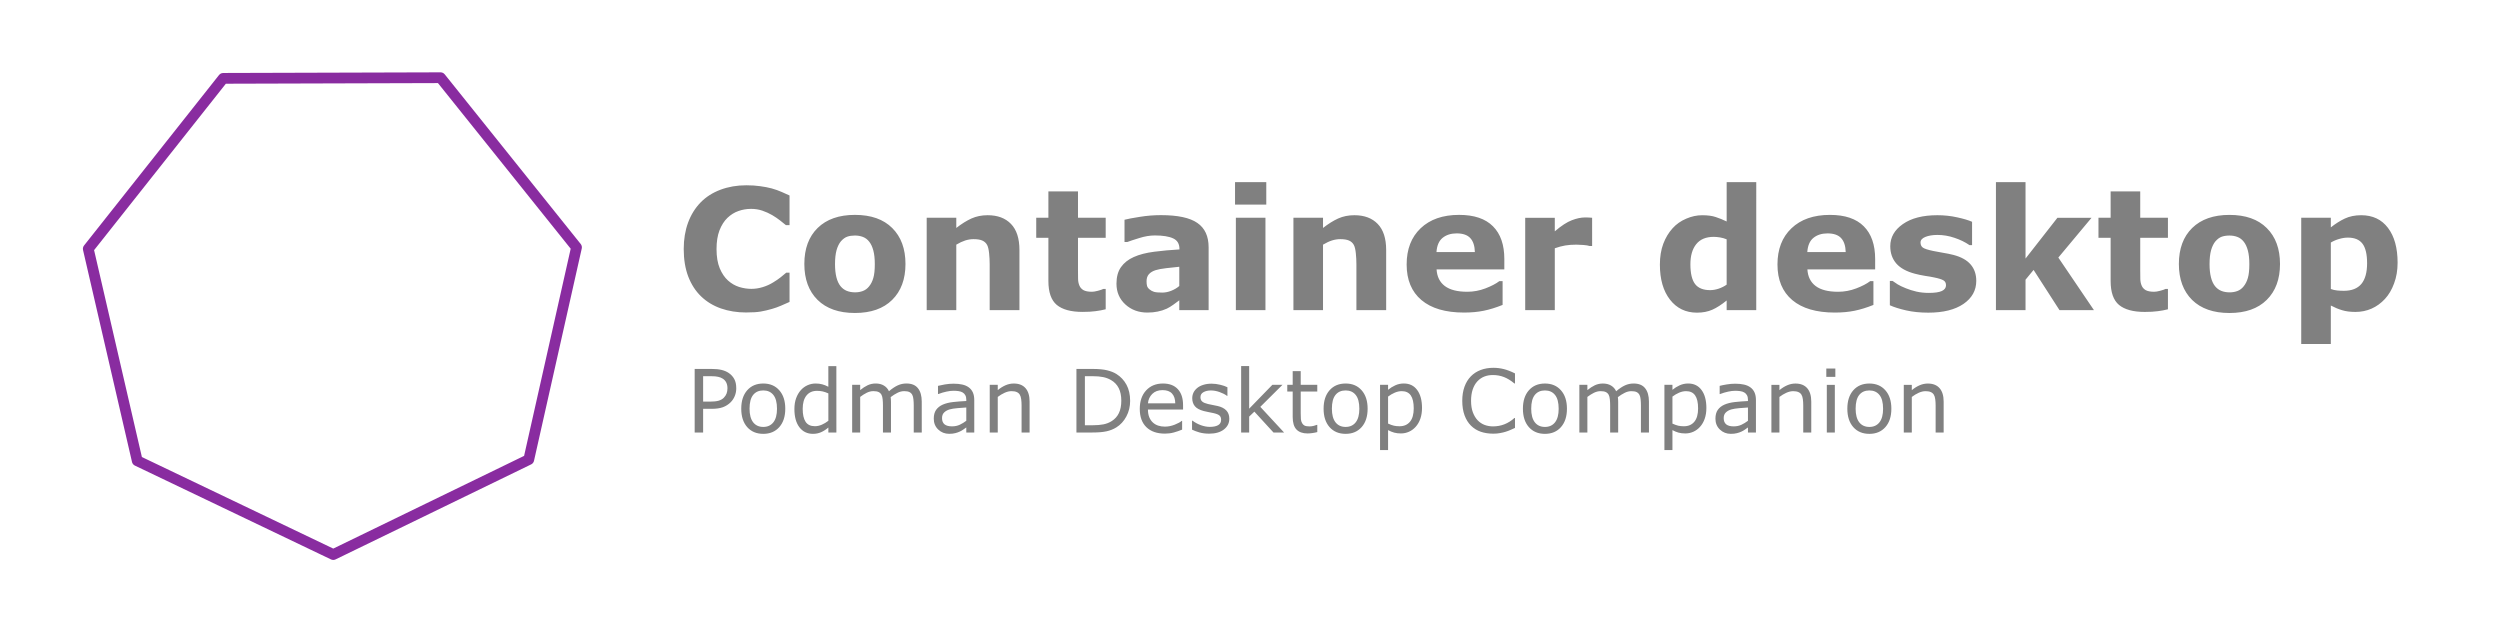
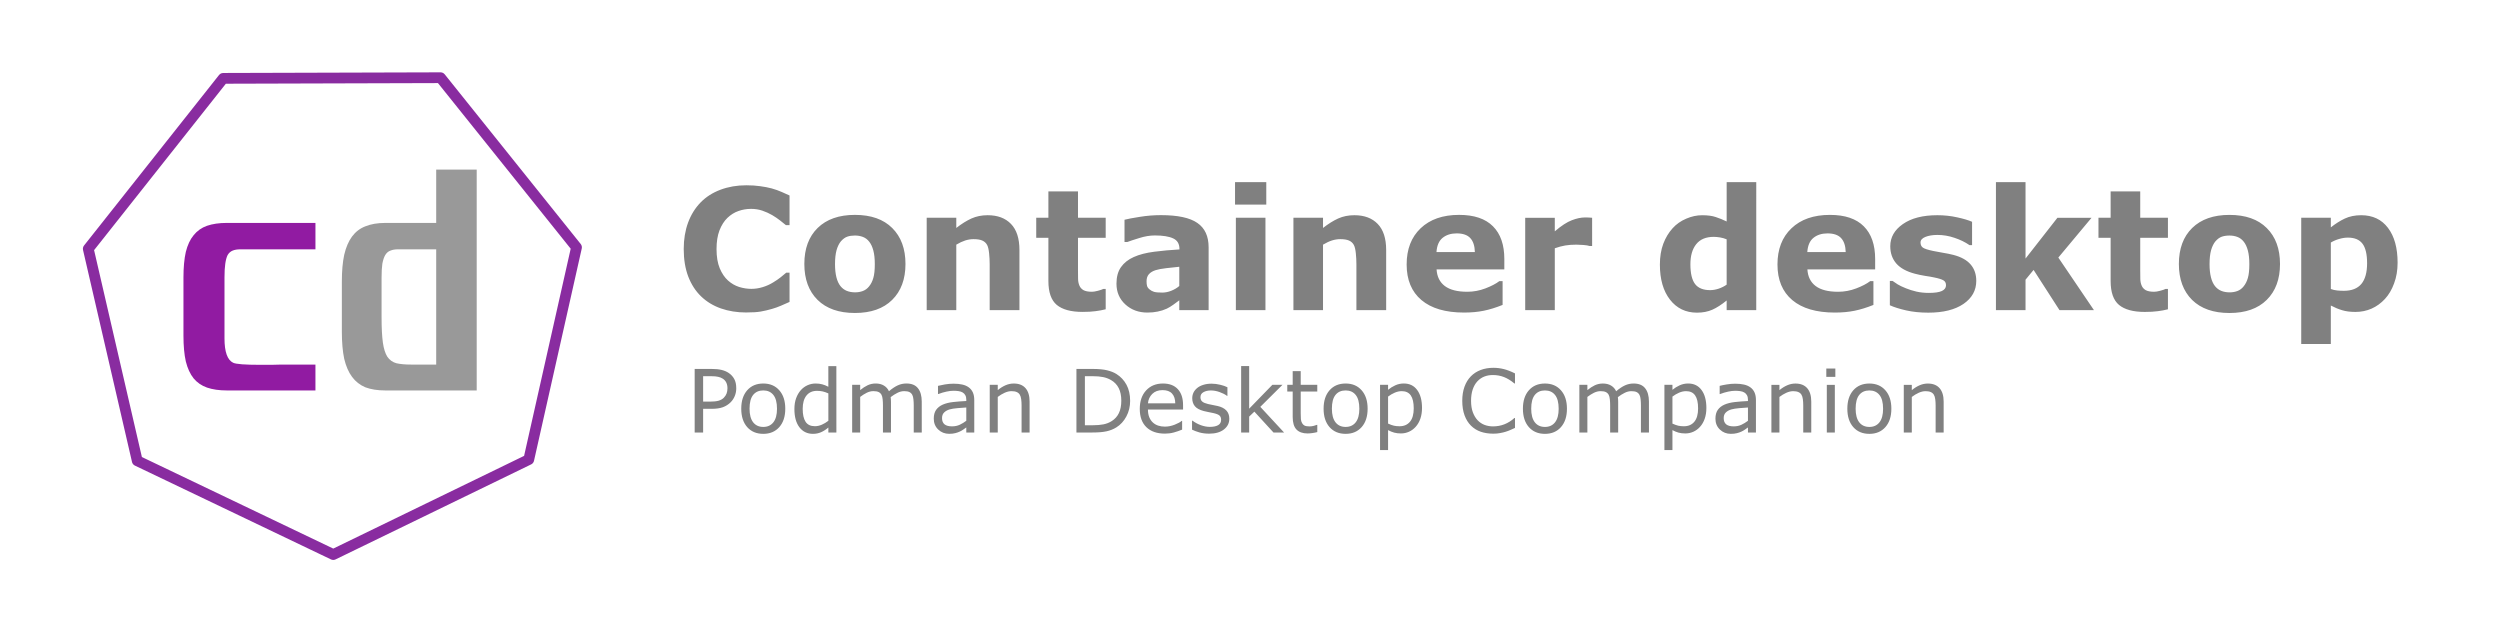
<svg xmlns="http://www.w3.org/2000/svg" id="svg8" version="1.1" viewBox="0 0 242.094 61.227" height="231.408" width="915">
  <defs id="defs2" />
  <g id="g44478" transform="matrix(1.005807,0,0,1.005807,3.531782,-0.1819475)">
    <g id="g10819" transform="matrix(0.7332394,0,0,0.7332394,-895.0726,177.0092)">
      <g id="text10671" style="font-style:normal;font-weight:normal;font-size:37.592px;line-height:22.555px;font-family:sans-serif;letter-spacing:0px;word-spacing:0px;fill:#892ca0;fill-opacity:1;stroke:none;stroke-width:0.265px;stroke-linecap:butt;stroke-linejoin:miter;stroke-opacity:1" aria-label="podman">
        <g id="g2" transform="matrix(1.333894,0,0,1.333894,1219.966,-241.4453)" style="font-style:normal;font-weight:normal;font-size:37.592px;line-height:22.555px;font-family:sans-serif;letter-spacing:0px;word-spacing:0px;fill:#892ca0;fill-opacity:1;stroke:none;stroke-width:0.265px;stroke-linecap:butt;stroke-linejoin:miter;stroke-opacity:1">
-           <text xml:space="preserve" style="font-style:normal;font-variant:normal;font-weight:bold;font-stretch:normal;font-size:35.086px;line-height:244.551px;font-family:Unispace;-inkscape-font-specification:'Unispace, Bold';font-variant-ligatures:normal;font-variant-caps:normal;font-variant-numeric:normal;font-variant-east-asian:normal;text-align:center;letter-spacing:0px;word-spacing:0px;text-anchor:middle;vector-effect:non-scaling-stroke;fill:#911ba2;fill-opacity:1;stroke:none;stroke-width:3.685;stroke-linecap:round;stroke-linejoin:miter;stroke-miterlimit:30;stroke-opacity:1;-inkscape-stroke:hairline;paint-order:markers fill stroke" x="1260.783" y="-188.699" id="text1" transform="matrix(0.7332394,0,0,0.7332394,-895.0726,177.0092)">
-             <tspan id="tspan1" style="font-style:normal;font-variant:normal;font-weight:bold;font-stretch:normal;font-size:35.086px;font-family:Unispace;-inkscape-font-specification:'Unispace, Bold';font-variant-ligatures:normal;font-variant-caps:normal;font-variant-numeric:normal;font-variant-east-asian:normal;fill:#911ba2;fill-opacity:1;stroke:none;stroke-width:3.685" x="1260.783" y="-188.699">c<tspan style="font-style:normal;font-variant:normal;font-weight:bold;font-stretch:normal;font-size:35.086px;font-family:Unispace;-inkscape-font-specification:'Unispace, Bold';font-variant-ligatures:normal;font-variant-caps:normal;font-variant-numeric:normal;font-variant-east-asian:normal;fill:#999999;fill-opacity:1;stroke-width:3.685" id="tspan2">d</tspan>
-             </tspan>
-           </text>
+           <g id="text1" style="font-weight:bold;font-size:35.086px;line-height:244.551px;font-family:Unispace;-inkscape-font-specification:'Unispace, Bold';text-align:center;text-anchor:middle;fill:#911ba2;stroke-width:3.685;stroke-linecap:round;stroke-miterlimit:30;paint-order:markers fill stroke" transform="matrix(0.7332394,0,0,0.7332394,-895.0726,177.0092)" aria-label="cd">
+             <path d="m 1258.923,-211.189 v 3.544 h -10.07 q -0.631,0 -1.053,0.175 -0.421,0.175 -0.667,0.596 -0.21,0.421 -0.316,1.158 -0.105,0.737 -0.105,1.86 v 8.175 q 0,2.702 1.158,3.263 0.561,0.281 3.684,0.281 0.561,0 1.438,0 0.912,-0.035 2.281,-0.035 h 3.649 v 3.474 h -11.894 q -1.544,0 -2.667,-0.386 -1.088,-0.386 -1.789,-1.228 -0.702,-0.877 -1.053,-2.281 -0.316,-1.403 -0.316,-3.474 v -7.789 q 0,-2.035 0.316,-3.438 0.351,-1.403 1.053,-2.246 0.702,-0.877 1.789,-1.263 1.123,-0.386 2.667,-0.386 z" id="path1" />
+             <path style="fill:#999999" d="m 1280.572,-218.346 v 29.648 h -12.28 q -1.544,0 -2.667,-0.421 -1.088,-0.456 -1.789,-1.403 -0.702,-0.947 -1.052,-2.421 -0.316,-1.509 -0.316,-3.614 v -6.772 q 0,-2.105 0.316,-3.579 0.351,-1.509 1.052,-2.456 0.702,-0.947 1.789,-1.368 1.123,-0.456 2.667,-0.456 h 6.842 v -7.158 z m -12.771,19.859 q 0,2.105 0.175,3.368 0.175,1.228 0.597,1.895 0.456,0.667 1.228,0.877 0.772,0.175 1.965,0.175 h 3.368 v -15.473 h -5.123 q -0.597,0 -1.018,0.175 -0.421,0.14 -0.702,0.596 -0.246,0.421 -0.386,1.158 -0.105,0.737 -0.105,1.895 z" id="path2" />
+           </g>
          <g id="g10987-6" transform="translate(-1170.611,231.2667)">
            <g id="g10985-0" transform="translate(238.413,-199.7489)">
              <path style="opacity:1;fill:none;fill-opacity:1;stroke:#892ca0;stroke-width:1.058;stroke-linecap:round;stroke-linejoin:round;stroke-miterlimit:4;stroke-dasharray:none;stroke-opacity:1" d="m 961.972,23.285 -19.298,-9.233 -4.82,-20.862 13.287,-16.781 21.389,-0.064 13.385,16.701 -4.699,20.89 z" id="path10931-9" />
            </g>
          </g>
        </g>
      </g>
    </g>
  </g>
  <g id="g5" transform="translate(0,8.355466)">
    <g id="g1" style="display:inline">
      <g id="g4">
        <path style="font-weight:bold;font-size:16.307px;line-height:1.25;-inkscape-font-specification:sans-serif;fill:#808080;stroke-width:0.311" d="m 72.261,21.905 q -1.322,0 -2.444,-0.39 -1.115,-0.39 -1.919,-1.163 -0.804,-0.772 -1.25,-1.927 -0.438,-1.155 -0.438,-2.667 0,-1.409 0.422,-2.556 0.422,-1.147 1.226,-1.967 0.772,-0.788 1.911,-1.218 1.147,-0.43 2.5,-0.43 0.748,0 1.346,0.088 0.605,0.08 1.115,0.215 0.533,0.151 0.963,0.342 0.438,0.183 0.764,0.342 v 2.874 h -0.35 q -0.223,-0.191 -0.565,-0.454 -0.334,-0.263 -0.764,-0.518 -0.438,-0.255 -0.948,-0.43 -0.51,-0.175 -1.091,-0.175 -0.645,0 -1.226,0.207 -0.581,0.199 -1.075,0.669 -0.47,0.454 -0.764,1.202 -0.287,0.748 -0.287,1.815 0,1.115 0.311,1.863 0.318,0.748 0.796,1.178 0.486,0.438 1.083,0.629 0.597,0.183 1.178,0.183 0.557,0 1.099,-0.167 0.549,-0.167 1.011,-0.454 0.39,-0.231 0.725,-0.494 0.334,-0.263 0.549,-0.454 h 0.318 v 2.835 q -0.446,0.199 -0.852,0.374 -0.406,0.175 -0.852,0.303 -0.581,0.167 -1.091,0.255 -0.51,0.088 -1.401,0.088 z m 15.423,-4.698 q 0,2.206 -1.29,3.48 -1.282,1.266 -3.607,1.266 -2.325,0 -3.615,-1.266 -1.282,-1.274 -1.282,-3.48 0,-2.222 1.29,-3.488 1.298,-1.266 3.607,-1.266 2.341,0 3.615,1.274 1.282,1.274 1.282,3.48 z m -3.527,2.174 q 0.279,-0.342 0.414,-0.82 0.143,-0.486 0.143,-1.338 0,-0.788 -0.143,-1.322 -0.143,-0.533 -0.398,-0.852 -0.255,-0.326 -0.613,-0.462 -0.358,-0.135 -0.772,-0.135 -0.414,0 -0.741,0.111 -0.318,0.111 -0.613,0.446 -0.263,0.311 -0.422,0.852 -0.151,0.541 -0.151,1.362 0,0.733 0.135,1.274 0.135,0.533 0.398,0.86 0.255,0.311 0.605,0.454 0.358,0.143 0.812,0.143 0.39,0 0.741,-0.127 0.358,-0.135 0.605,-0.446 z m 14.563,2.293 h -2.882 v -4.435 q 0,-0.541 -0.056,-1.075 -0.056,-0.541 -0.191,-0.796 -0.159,-0.295 -0.47,-0.43 -0.303,-0.135 -0.852,-0.135 -0.39,0 -0.796,0.127 -0.398,0.127 -0.868,0.406 v 6.338 h -2.866 v -8.942 h 2.866 v 0.987 q 0.764,-0.597 1.465,-0.916 0.709,-0.318 1.569,-0.318 1.449,0 2.261,0.844 0.82,0.844 0.82,2.524 z m 8.353,-0.08 q -0.462,0.119 -0.979,0.183 -0.518,0.072 -1.266,0.072 -1.672,0 -2.492,-0.677 -0.812,-0.677 -0.812,-2.317 v -4.18 h -1.178 V 12.732 h 1.178 v -2.556 h 2.866 v 2.556 h 2.683 v 1.943 h -2.683 v 3.169 q 0,0.47 0.008,0.82 0.008,0.35 0.127,0.629 0.111,0.279 0.39,0.446 0.287,0.159 0.828,0.159 0.223,0 0.581,-0.096 0.366,-0.096 0.51,-0.175 h 0.239 z m 7.126,-2.253 v -1.863 q -0.581,0.048 -1.258,0.135 -0.677,0.08 -1.027,0.191 -0.43,0.135 -0.661,0.398 -0.223,0.255 -0.223,0.677 0,0.279 0.048,0.454 0.048,0.175 0.239,0.334 0.183,0.159 0.438,0.239 0.255,0.072 0.796,0.072 0.43,0 0.868,-0.175 0.446,-0.175 0.78,-0.462 z m 0,1.385 q -0.231,0.175 -0.573,0.422 -0.342,0.247 -0.645,0.39 -0.422,0.191 -0.876,0.279 -0.454,0.096 -0.995,0.096 -1.274,0 -2.134,-0.788 -0.86,-0.788 -0.86,-2.014 0,-0.979 0.438,-1.6 0.438,-0.621 1.242,-0.979 0.796,-0.358 1.975,-0.51 1.178,-0.151 2.444,-0.223 v -0.048 q 0,-0.741 -0.605,-1.019 -0.605,-0.287 -1.784,-0.287 -0.709,0 -1.513,0.255 -0.804,0.247 -1.155,0.382 h -0.263 v -2.158 q 0.454,-0.119 1.473,-0.279 1.027,-0.167 2.054,-0.167 2.444,0 3.527,0.756 1.091,0.748 1.091,2.357 v 6.083 h -2.843 z m 8.345,0.948 h -2.866 v -8.942 h 2.866 z m 0.08,-10.216 h -3.026 V 9.285 h 3.026 z m 11.609,10.216 h -2.882 v -4.435 q 0,-0.541 -0.056,-1.075 -0.056,-0.541 -0.191,-0.796 -0.159,-0.295 -0.47,-0.43 -0.303,-0.135 -0.852,-0.135 -0.39,0 -0.796,0.127 -0.398,0.127 -0.868,0.406 v 6.338 h -2.866 v -8.942 h 2.866 v 0.987 q 0.764,-0.597 1.465,-0.916 0.709,-0.318 1.569,-0.318 1.449,0 2.261,0.844 0.82,0.844 0.82,2.524 z m 11.442,-3.941 h -6.561 q 0.064,1.051 0.796,1.608 0.741,0.557 2.174,0.557 0.908,0 1.76,-0.326 0.852,-0.326 1.346,-0.701 h 0.318 v 2.301 q -0.971,0.39 -1.831,0.565 -0.86,0.175 -1.903,0.175 -2.691,0 -4.125,-1.21 -1.433,-1.21 -1.433,-3.448 0,-2.214 1.354,-3.503 1.362,-1.298 3.726,-1.298 2.182,0 3.281,1.107 1.099,1.099 1.099,3.169 z m -2.851,-1.68 q -0.024,-0.9 -0.446,-1.354 -0.422,-0.454 -1.314,-0.454 -0.828,0 -1.362,0.43 -0.533,0.43 -0.597,1.377 z m 11.354,-0.589 h -0.255 q -0.183,-0.064 -0.589,-0.096 -0.406,-0.032 -0.677,-0.032 -0.613,0 -1.083,0.08 -0.47,0.08 -1.011,0.271 v 5.988 h -2.866 v -8.942 h 2.866 v 1.314 q 0.948,-0.812 1.648,-1.075 0.701,-0.271 1.29,-0.271 0.151,0 0.342,0.008 0.191,0.008 0.334,0.024 z m 15.893,6.211 h -2.866 v -0.932 q -0.741,0.605 -1.385,0.892 -0.645,0.287 -1.489,0.287 -1.632,0 -2.612,-1.258 -0.979,-1.258 -0.979,-3.392 0,-1.139 0.326,-2.014 0.334,-0.884 0.908,-1.513 0.541,-0.597 1.314,-0.924 0.772,-0.334 1.545,-0.334 0.804,0 1.314,0.175 0.518,0.167 1.059,0.43 V 9.285 h 2.866 z m -2.866,-2.468 v -4.387 q -0.303,-0.127 -0.637,-0.183 -0.334,-0.056 -0.613,-0.056 -1.131,0 -1.696,0.709 -0.565,0.701 -0.565,1.951 0,1.314 0.454,1.911 0.454,0.589 1.457,0.589 0.39,0 0.828,-0.143 0.438,-0.151 0.772,-0.39 z m 14.38,-1.473 h -6.561 q 0.064,1.051 0.796,1.608 0.741,0.557 2.174,0.557 0.908,0 1.76,-0.326 0.852,-0.326 1.346,-0.701 h 0.318 v 2.301 q -0.971,0.39 -1.831,0.565 -0.86,0.175 -1.903,0.175 -2.691,0 -4.125,-1.21 -1.433,-1.21 -1.433,-3.448 0,-2.214 1.354,-3.503 1.362,-1.298 3.726,-1.298 2.182,0 3.281,1.107 1.099,1.099 1.099,3.169 z m -2.851,-1.68 q -0.024,-0.9 -0.446,-1.354 -0.422,-0.454 -1.314,-0.454 -0.828,0 -1.362,0.43 -0.533,0.43 -0.597,1.377 z m 12.644,2.787 q 0,1.385 -1.242,2.237 -1.242,0.844 -3.4,0.844 -1.194,0 -2.166,-0.223 -0.971,-0.223 -1.561,-0.494 v -2.357 h 0.263 q 0.215,0.151 0.494,0.334 0.287,0.175 0.804,0.382 0.446,0.183 1.011,0.318 0.565,0.127 1.21,0.127 0.844,0 1.25,-0.183 0.406,-0.191 0.406,-0.557 0,-0.326 -0.239,-0.47 -0.239,-0.151 -0.908,-0.287 -0.319,-0.072 -0.868,-0.151 -0.541,-0.088 -0.987,-0.207 -1.218,-0.318 -1.807,-0.987 -0.589,-0.677 -0.589,-1.68 0,-1.29 1.218,-2.142 1.226,-0.86 3.344,-0.86 1.003,0 1.919,0.207 0.924,0.199 1.441,0.43 v 2.261 h -0.247 q -0.637,-0.438 -1.457,-0.709 -0.812,-0.279 -1.648,-0.279 -0.693,0 -1.17,0.191 -0.47,0.191 -0.47,0.541 0,0.318 0.215,0.486 0.215,0.167 1.011,0.334 0.438,0.088 0.94,0.175 0.51,0.08 1.019,0.207 1.131,0.295 1.672,0.932 0.541,0.629 0.541,1.577 z m 11.394,2.835 h -3.336 l -2.508,-3.894 -0.78,0.948 v 2.946 h -2.866 V 9.285 h 2.866 v 7.397 l 3.089,-3.949 h 3.304 l -3.217,3.854 z m 7.166,-0.08 q -0.462,0.119 -0.979,0.183 -0.518,0.072 -1.266,0.072 -1.672,0 -2.492,-0.677 -0.812,-0.677 -0.812,-2.317 V 14.675 h -1.178 v -1.943 h 1.178 v -2.556 h 2.866 v 2.556 h 2.683 v 1.943 h -2.683 v 3.169 q 0,0.47 0.008,0.82 0.008,0.35 0.127,0.629 0.111,0.279 0.39,0.446 0.287,0.159 0.828,0.159 0.223,0 0.581,-0.096 0.366,-0.096 0.51,-0.175 h 0.239 z m 10.853,-4.387 q 0,2.206 -1.29,3.48 -1.282,1.266 -3.607,1.266 -2.325,0 -3.615,-1.266 -1.282,-1.274 -1.282,-3.48 0,-2.222 1.29,-3.488 1.298,-1.266 3.607,-1.266 2.341,0 3.615,1.274 1.282,1.274 1.282,3.48 z m -3.527,2.174 q 0.279,-0.342 0.414,-0.82 0.143,-0.486 0.143,-1.338 0,-0.788 -0.143,-1.322 -0.143,-0.533 -0.398,-0.852 -0.255,-0.326 -0.613,-0.462 -0.358,-0.135 -0.772,-0.135 -0.414,0 -0.741,0.111 -0.319,0.111 -0.613,0.446 -0.263,0.311 -0.422,0.852 -0.151,0.541 -0.151,1.362 0,0.733 0.135,1.274 0.135,0.533 0.398,0.86 0.255,0.311 0.605,0.454 0.358,0.143 0.812,0.143 0.39,0 0.741,-0.127 0.358,-0.135 0.605,-0.446 z m 14.914,-2.301 q 0,1.107 -0.342,2.014 -0.334,0.908 -0.884,1.497 -0.573,0.621 -1.298,0.94 -0.725,0.318 -1.553,0.318 -0.764,0 -1.298,-0.167 -0.533,-0.159 -1.091,-0.454 v 3.726 h -2.866 V 12.732 h 2.866 v 0.932 q 0.661,-0.526 1.346,-0.852 0.693,-0.326 1.592,-0.326 1.672,0 2.596,1.226 0.932,1.226 0.932,3.368 z m -2.954,0.056 q 0,-1.306 -0.446,-1.895 -0.446,-0.589 -1.409,-0.589 -0.406,0 -0.836,0.127 -0.43,0.119 -0.82,0.35 v 4.499 q 0.287,0.111 0.613,0.143 0.326,0.032 0.645,0.032 1.139,0 1.696,-0.661 0.557,-0.669 0.557,-2.007 z" id="text3" aria-label="Container desktop" />
        <path style="font-size:8.467px;line-height:1.25;-inkscape-font-specification:'sans-serif, Normal';fill:#808080;stroke-width:0.311" d="m 71.298,29.233 q 0,0.409 -0.145,0.761 -0.141,0.347 -0.397,0.604 -0.318,0.318 -0.752,0.48 -0.434,0.157 -1.096,0.157 h -0.819 v 2.294 h -0.819 v -6.156 h 1.67 q 0.554,0 0.938,0.095 0.384,0.091 0.682,0.289 0.351,0.236 0.542,0.587 0.194,0.351 0.194,0.889 z m -0.852,0.021 q 0,-0.318 -0.112,-0.554 -0.112,-0.236 -0.339,-0.384 -0.198,-0.128 -0.455,-0.182 -0.252,-0.058 -0.641,-0.058 h -0.81 v 2.46 h 0.69 q 0.496,0 0.806,-0.087 0.31,-0.091 0.504,-0.285 0.194,-0.198 0.273,-0.418 0.083,-0.219 0.083,-0.492 z m 5.598,1.968 q 0,1.129 -0.579,1.782 -0.579,0.653 -1.55,0.653 -0.98,0 -1.559,-0.653 -0.575,-0.653 -0.575,-1.782 0,-1.129 0.575,-1.782 0.579,-0.657 1.559,-0.657 0.972,0 1.55,0.657 0.579,0.653 0.579,1.782 z m -0.802,0 q 0,-0.897 -0.351,-1.331 -0.351,-0.438 -0.976,-0.438 -0.633,0 -0.984,0.438 -0.347,0.434 -0.347,1.331 0,0.868 0.351,1.319 0.351,0.446 0.98,0.446 0.62,0 0.972,-0.442 0.356,-0.446 0.356,-1.323 z m 5.751,2.307 H 80.216 v -0.484 q -0.335,0.289 -0.699,0.451 -0.364,0.161 -0.79,0.161 -0.827,0 -1.315,-0.637 -0.484,-0.637 -0.484,-1.765 0,-0.587 0.165,-1.046 0.169,-0.459 0.455,-0.781 0.281,-0.314 0.653,-0.48 0.376,-0.165 0.777,-0.165 0.364,0 0.645,0.079 0.281,0.074 0.591,0.236 v -2.001 h 0.777 z M 80.216,32.391 v -2.65 q -0.314,-0.141 -0.562,-0.194 -0.248,-0.054 -0.542,-0.054 -0.653,0 -1.017,0.455 -0.364,0.455 -0.364,1.29 0,0.823 0.281,1.253 0.281,0.426 0.901,0.426 0.331,0 0.67,-0.145 0.339,-0.149 0.633,-0.38 z m 9.045,1.137 h -0.777 v -2.629 q 0,-0.298 -0.029,-0.575 -0.025,-0.277 -0.112,-0.442 -0.095,-0.178 -0.273,-0.269 -0.178,-0.091 -0.513,-0.091 -0.327,0 -0.653,0.165 -0.327,0.161 -0.653,0.413 0.012,0.095 0.021,0.223 0.008,0.124 0.008,0.248 v 2.956 h -0.777 v -2.629 q 0,-0.306 -0.029,-0.579 -0.025,-0.277 -0.112,-0.442 -0.095,-0.178 -0.273,-0.265 -0.178,-0.091 -0.513,-0.091 -0.318,0 -0.641,0.157 -0.318,0.157 -0.637,0.401 v 3.448 h -0.777 v -4.618 h 0.777 v 0.513 q 0.364,-0.302 0.723,-0.471 0.364,-0.169 0.773,-0.169 0.471,0 0.798,0.198 0.331,0.198 0.492,0.55 0.471,-0.397 0.86,-0.571 0.389,-0.178 0.831,-0.178 0.761,0 1.12,0.463 0.364,0.459 0.364,1.286 z m 5.085,0 h -0.773 v -0.492 q -0.103,0.07 -0.281,0.198 -0.174,0.124 -0.339,0.198 -0.194,0.095 -0.446,0.157 -0.252,0.066 -0.591,0.066 -0.624,0 -1.058,-0.413 -0.434,-0.413 -0.434,-1.054 0,-0.525 0.223,-0.847 0.227,-0.327 0.645,-0.513 0.422,-0.186 1.013,-0.252 0.591,-0.066 1.269,-0.099 v -0.12 q 0,-0.265 -0.095,-0.438 -0.091,-0.174 -0.265,-0.273 -0.165,-0.095 -0.397,-0.128 -0.232,-0.033 -0.484,-0.033 -0.306,0 -0.682,0.083 -0.376,0.079 -0.777,0.232 h -0.041 v -0.79 q 0.227,-0.062 0.657,-0.136 0.43,-0.074 0.847,-0.074 0.488,0 0.847,0.083 0.364,0.079 0.628,0.273 0.26,0.19 0.397,0.492 0.136,0.302 0.136,0.748 z m -0.773,-1.137 v -1.286 q -0.356,0.021 -0.839,0.062 -0.48,0.041 -0.761,0.12 -0.335,0.095 -0.542,0.298 -0.207,0.198 -0.207,0.55 0,0.397 0.24,0.599 0.24,0.198 0.732,0.198 0.409,0 0.748,-0.157 0.339,-0.161 0.628,-0.384 z m 6.131,1.137 H 98.927 v -2.629 q 0,-0.318 -0.037,-0.595 -0.037,-0.281 -0.136,-0.438 -0.103,-0.174 -0.298,-0.256 -0.194,-0.087 -0.504,-0.087 -0.318,0 -0.666,0.157 -0.347,0.157 -0.666,0.401 v 3.448 h -0.777 v -4.618 h 0.777 v 0.513 q 0.364,-0.302 0.752,-0.471 0.389,-0.169 0.798,-0.169 0.748,0 1.141,0.451 0.393,0.451 0.393,1.298 z m 9.736,-3.072 q 0,0.839 -0.368,1.521 -0.364,0.682 -0.972,1.058 -0.422,0.26 -0.943,0.376 -0.517,0.116 -1.364,0.116 h -1.554 v -6.156 h 1.538 q 0.901,0 1.43,0.132 0.533,0.128 0.901,0.356 0.628,0.393 0.98,1.046 0.351,0.653 0.351,1.55 z m -0.856,-0.012 q 0,-0.723 -0.252,-1.22 -0.252,-0.496 -0.752,-0.781 -0.364,-0.207 -0.773,-0.285 -0.409,-0.083 -0.98,-0.083 h -0.769 v 4.75 h 0.769 q 0.591,0 1.029,-0.087 0.442,-0.087 0.81,-0.322 0.459,-0.294 0.686,-0.773 0.232,-0.48 0.232,-1.199 z m 5.982,0.856 h -3.402 q 0,0.426 0.128,0.744 0.128,0.314 0.351,0.517 0.215,0.198 0.508,0.298 0.298,0.099 0.653,0.099 0.471,0 0.947,-0.186 0.48,-0.19 0.682,-0.372 h 0.041 v 0.847 q -0.393,0.165 -0.802,0.277 -0.409,0.112 -0.86,0.112 -1.149,0 -1.794,-0.62 -0.645,-0.624 -0.645,-1.769 0,-1.133 0.616,-1.798 0.62,-0.666 1.629,-0.666 0.934,0 1.439,0.546 0.508,0.546 0.508,1.55 z m -0.757,-0.595 q -0.004,-0.612 -0.31,-0.947 -0.302,-0.335 -0.922,-0.335 -0.624,0 -0.996,0.368 -0.368,0.368 -0.418,0.914 z m 5.234,1.492 q 0,0.633 -0.525,1.038 -0.521,0.405 -1.426,0.405 -0.513,0 -0.943,-0.12 -0.426,-0.124 -0.715,-0.269 v -0.872 h 0.041 q 0.368,0.277 0.819,0.442 0.451,0.161 0.864,0.161 0.513,0 0.802,-0.165 0.289,-0.165 0.289,-0.521 0,-0.273 -0.157,-0.413 -0.157,-0.141 -0.604,-0.24 -0.165,-0.037 -0.434,-0.087 -0.265,-0.05 -0.484,-0.107 -0.608,-0.161 -0.864,-0.471 -0.252,-0.314 -0.252,-0.769 0,-0.285 0.116,-0.537 0.12,-0.252 0.36,-0.451 0.232,-0.194 0.587,-0.306 0.36,-0.116 0.802,-0.116 0.413,0 0.835,0.103 0.426,0.099 0.707,0.244 v 0.831 h -0.041 q -0.298,-0.219 -0.723,-0.368 -0.426,-0.153 -0.835,-0.153 -0.426,0 -0.719,0.165 -0.294,0.161 -0.294,0.484 0,0.285 0.178,0.43 0.174,0.145 0.562,0.236 0.215,0.05 0.48,0.099 0.269,0.05 0.446,0.091 0.542,0.124 0.835,0.426 0.294,0.306 0.294,0.81 z m 5.304,1.331 h -1.025 l -1.852,-2.022 -0.504,0.48 v 1.542 h -0.777 v -6.433 h 0.777 v 4.126 l 2.245,-2.311 h 0.98 l -2.146,2.133 z m 3.216,-0.041 q -0.219,0.058 -0.48,0.095 -0.256,0.037 -0.459,0.037 -0.707,0 -1.075,-0.38 -0.368,-0.38 -0.368,-1.22 v -2.456 h -0.525 v -0.653 h 0.525 v -1.327 h 0.777 v 1.327 h 1.604 v 0.653 h -1.604 v 2.104 q 0,0.364 0.017,0.571 0.017,0.203 0.116,0.38 0.091,0.165 0.248,0.244 0.161,0.074 0.488,0.074 0.19,0 0.397,-0.054 0.207,-0.058 0.298,-0.095 h 0.041 z m 4.874,-2.265 q 0,1.129 -0.579,1.782 -0.579,0.653 -1.55,0.653 -0.98,0 -1.559,-0.653 -0.575,-0.653 -0.575,-1.782 0,-1.129 0.575,-1.782 0.579,-0.657 1.559,-0.657 0.972,0 1.55,0.657 0.579,0.653 0.579,1.782 z m -0.802,0 q 0,-0.897 -0.351,-1.331 -0.351,-0.438 -0.976,-0.438 -0.633,0 -0.984,0.438 -0.347,0.434 -0.347,1.331 0,0.868 0.351,1.319 0.351,0.446 0.98,0.446 0.62,0 0.972,-0.442 0.356,-0.446 0.356,-1.323 z m 6.069,-0.058 q 0,0.562 -0.161,1.029 -0.161,0.463 -0.455,0.785 -0.273,0.306 -0.645,0.475 -0.368,0.165 -0.781,0.165 -0.36,0 -0.653,-0.079 -0.289,-0.079 -0.591,-0.244 v 1.935 h -0.777 v -6.321 h 0.777 v 0.484 q 0.31,-0.26 0.695,-0.434 0.389,-0.178 0.827,-0.178 0.835,0 1.298,0.633 0.467,0.628 0.467,1.749 z m -0.802,0.021 q 0,-0.835 -0.285,-1.249 -0.285,-0.413 -0.876,-0.413 -0.335,0 -0.674,0.145 -0.339,0.145 -0.649,0.38 v 2.617 q 0.331,0.149 0.566,0.203 0.24,0.054 0.542,0.054 0.649,0 1.013,-0.438 0.364,-0.438 0.364,-1.298 z m 9.806,1.898 q -0.227,0.099 -0.413,0.186 -0.182,0.087 -0.48,0.182 -0.252,0.079 -0.55,0.132 -0.294,0.058 -0.649,0.058 -0.67,0 -1.22,-0.186 -0.546,-0.19 -0.951,-0.591 -0.397,-0.393 -0.62,-0.996 -0.223,-0.608 -0.223,-1.41 0,-0.761 0.215,-1.36 0.215,-0.599 0.62,-1.013 0.393,-0.401 0.947,-0.612 0.558,-0.211 1.236,-0.211 0.496,0 0.988,0.12 0.496,0.12 1.1,0.422 v 0.972 h -0.062 q -0.508,-0.426 -1.009,-0.62 -0.5,-0.194 -1.071,-0.194 -0.467,0 -0.843,0.153 -0.372,0.149 -0.666,0.467 -0.285,0.31 -0.446,0.785 -0.157,0.471 -0.157,1.091 0,0.649 0.174,1.116 0.178,0.467 0.455,0.761 0.289,0.306 0.674,0.455 0.389,0.145 0.819,0.145 0.591,0 1.108,-0.203 0.517,-0.203 0.967,-0.608 h 0.058 z m 5.031,-1.86 q 0,1.129 -0.579,1.782 -0.579,0.653 -1.55,0.653 -0.98,0 -1.559,-0.653 -0.575,-0.653 -0.575,-1.782 0,-1.129 0.575,-1.782 0.579,-0.657 1.559,-0.657 0.972,0 1.55,0.657 0.579,0.653 0.579,1.782 z m -0.802,0 q 0,-0.897 -0.351,-1.331 -0.351,-0.438 -0.976,-0.438 -0.633,0 -0.984,0.438 -0.347,0.434 -0.347,1.331 0,0.868 0.351,1.319 0.351,0.446 0.98,0.446 0.62,0 0.972,-0.442 0.356,-0.446 0.356,-1.323 z m 8.744,2.307 h -0.777 v -2.629 q 0,-0.298 -0.029,-0.575 -0.025,-0.277 -0.112,-0.442 -0.095,-0.178 -0.273,-0.269 -0.178,-0.091 -0.513,-0.091 -0.327,0 -0.653,0.165 -0.327,0.161 -0.653,0.413 0.012,0.095 0.021,0.223 0.008,0.124 0.008,0.248 v 2.956 h -0.777 v -2.629 q 0,-0.306 -0.029,-0.579 -0.025,-0.277 -0.112,-0.442 -0.095,-0.178 -0.273,-0.265 -0.178,-0.091 -0.513,-0.091 -0.318,0 -0.641,0.157 -0.318,0.157 -0.637,0.401 v 3.448 h -0.777 v -4.618 h 0.777 v 0.513 q 0.364,-0.302 0.723,-0.471 0.364,-0.169 0.773,-0.169 0.471,0 0.798,0.198 0.331,0.198 0.492,0.55 0.471,-0.397 0.86,-0.571 0.389,-0.178 0.831,-0.178 0.761,0 1.12,0.463 0.364,0.459 0.364,1.286 z m 5.56,-2.365 q 0,0.562 -0.161,1.029 -0.161,0.463 -0.455,0.785 -0.273,0.306 -0.645,0.475 -0.368,0.165 -0.781,0.165 -0.36,0 -0.653,-0.079 -0.289,-0.079 -0.591,-0.244 v 1.935 h -0.777 v -6.321 h 0.777 v 0.484 q 0.31,-0.26 0.695,-0.434 0.389,-0.178 0.827,-0.178 0.835,0 1.298,0.633 0.467,0.628 0.467,1.749 z m -0.802,0.021 q 0,-0.835 -0.285,-1.249 -0.285,-0.413 -0.876,-0.413 -0.335,0 -0.674,0.145 -0.339,0.145 -0.649,0.38 v 2.617 q 0.331,0.149 0.566,0.203 0.24,0.054 0.542,0.054 0.649,0 1.013,-0.438 0.364,-0.438 0.364,-1.298 z m 5.602,2.344 h -0.773 v -0.492 q -0.103,0.07 -0.281,0.198 -0.174,0.124 -0.339,0.198 -0.194,0.095 -0.446,0.157 -0.252,0.066 -0.591,0.066 -0.624,0 -1.058,-0.413 -0.434,-0.413 -0.434,-1.054 0,-0.525 0.223,-0.847 0.227,-0.327 0.645,-0.513 0.422,-0.186 1.013,-0.252 0.591,-0.066 1.269,-0.099 v -0.12 q 0,-0.265 -0.095,-0.438 -0.091,-0.174 -0.265,-0.273 -0.165,-0.095 -0.397,-0.128 -0.232,-0.033 -0.484,-0.033 -0.306,0 -0.682,0.083 -0.376,0.079 -0.777,0.232 h -0.041 v -0.79 q 0.227,-0.062 0.657,-0.136 0.43,-0.074 0.847,-0.074 0.488,0 0.848,0.083 0.364,0.079 0.628,0.273 0.26,0.19 0.397,0.492 0.136,0.302 0.136,0.748 z m -0.773,-1.137 v -1.286 q -0.356,0.021 -0.839,0.062 -0.48,0.041 -0.761,0.12 -0.335,0.095 -0.542,0.298 -0.207,0.198 -0.207,0.55 0,0.397 0.24,0.599 0.24,0.198 0.732,0.198 0.409,0 0.748,-0.157 0.339,-0.161 0.628,-0.384 z m 6.131,1.137 h -0.777 v -2.629 q 0,-0.318 -0.037,-0.595 -0.037,-0.281 -0.136,-0.438 -0.103,-0.174 -0.298,-0.256 -0.194,-0.087 -0.504,-0.087 -0.318,0 -0.666,0.157 -0.347,0.157 -0.666,0.401 v 3.448 h -0.777 v -4.618 h 0.777 v 0.513 q 0.364,-0.302 0.752,-0.471 0.389,-0.169 0.798,-0.169 0.748,0 1.141,0.451 0.393,0.451 0.393,1.298 z m 2.332,-5.391 h -0.876 v -0.806 h 0.876 z m -0.05,5.391 h -0.777 v -4.618 h 0.777 z m 5.474,-2.307 q 0,1.129 -0.579,1.782 -0.579,0.653 -1.55,0.653 -0.98,0 -1.559,-0.653 -0.575,-0.653 -0.575,-1.782 0,-1.129 0.575,-1.782 0.579,-0.657 1.559,-0.657 0.972,0 1.55,0.657 0.579,0.653 0.579,1.782 z m -0.802,0 q 0,-0.897 -0.351,-1.331 -0.351,-0.438 -0.976,-0.438 -0.633,0 -0.984,0.438 -0.347,0.434 -0.347,1.331 0,0.868 0.351,1.319 0.351,0.446 0.98,0.446 0.62,0 0.972,-0.442 0.356,-0.446 0.356,-1.323 z m 5.866,2.307 h -0.777 v -2.629 q 0,-0.318 -0.037,-0.595 -0.037,-0.281 -0.136,-0.438 -0.103,-0.174 -0.298,-0.256 -0.194,-0.087 -0.504,-0.087 -0.318,0 -0.666,0.157 -0.347,0.157 -0.666,0.401 v 3.448 h -0.777 v -4.618 h 0.777 v 0.513 q 0.364,-0.302 0.752,-0.471 0.389,-0.169 0.798,-0.169 0.748,0 1.141,0.451 0.393,0.451 0.393,1.298 z" id="text4" aria-label="Container Desktop" />
      </g>
    </g>
  </g>
</svg>
